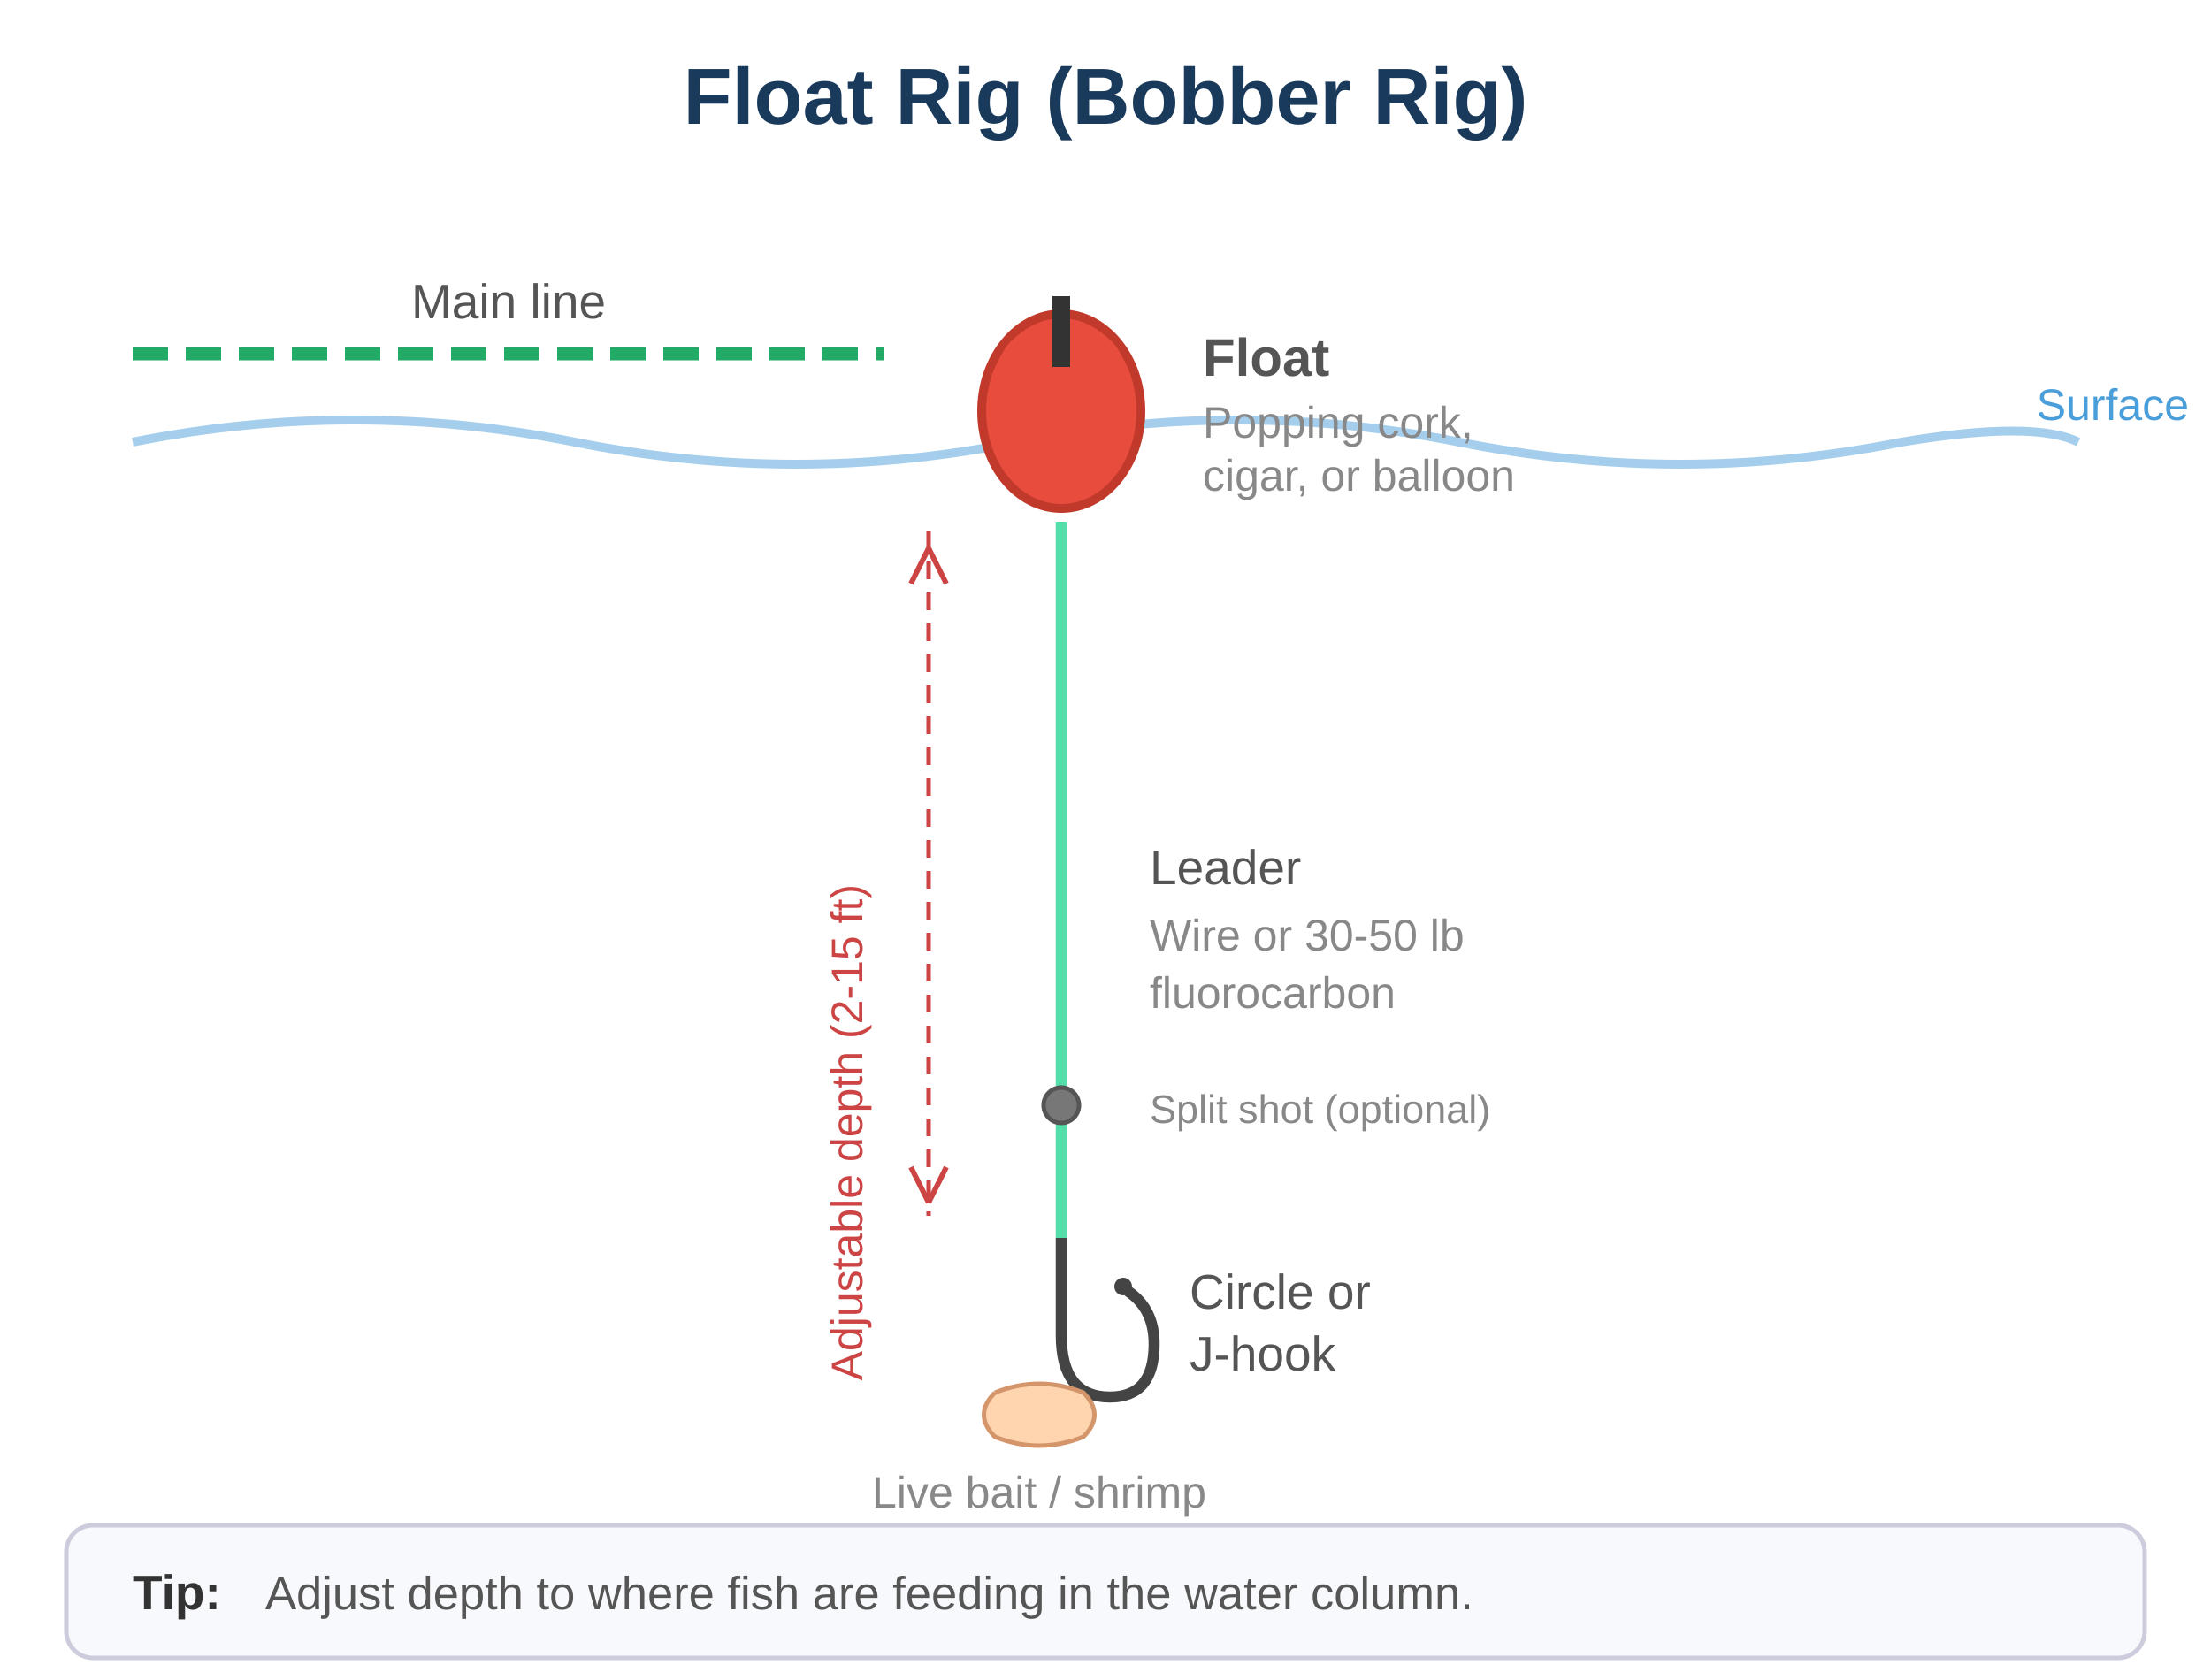
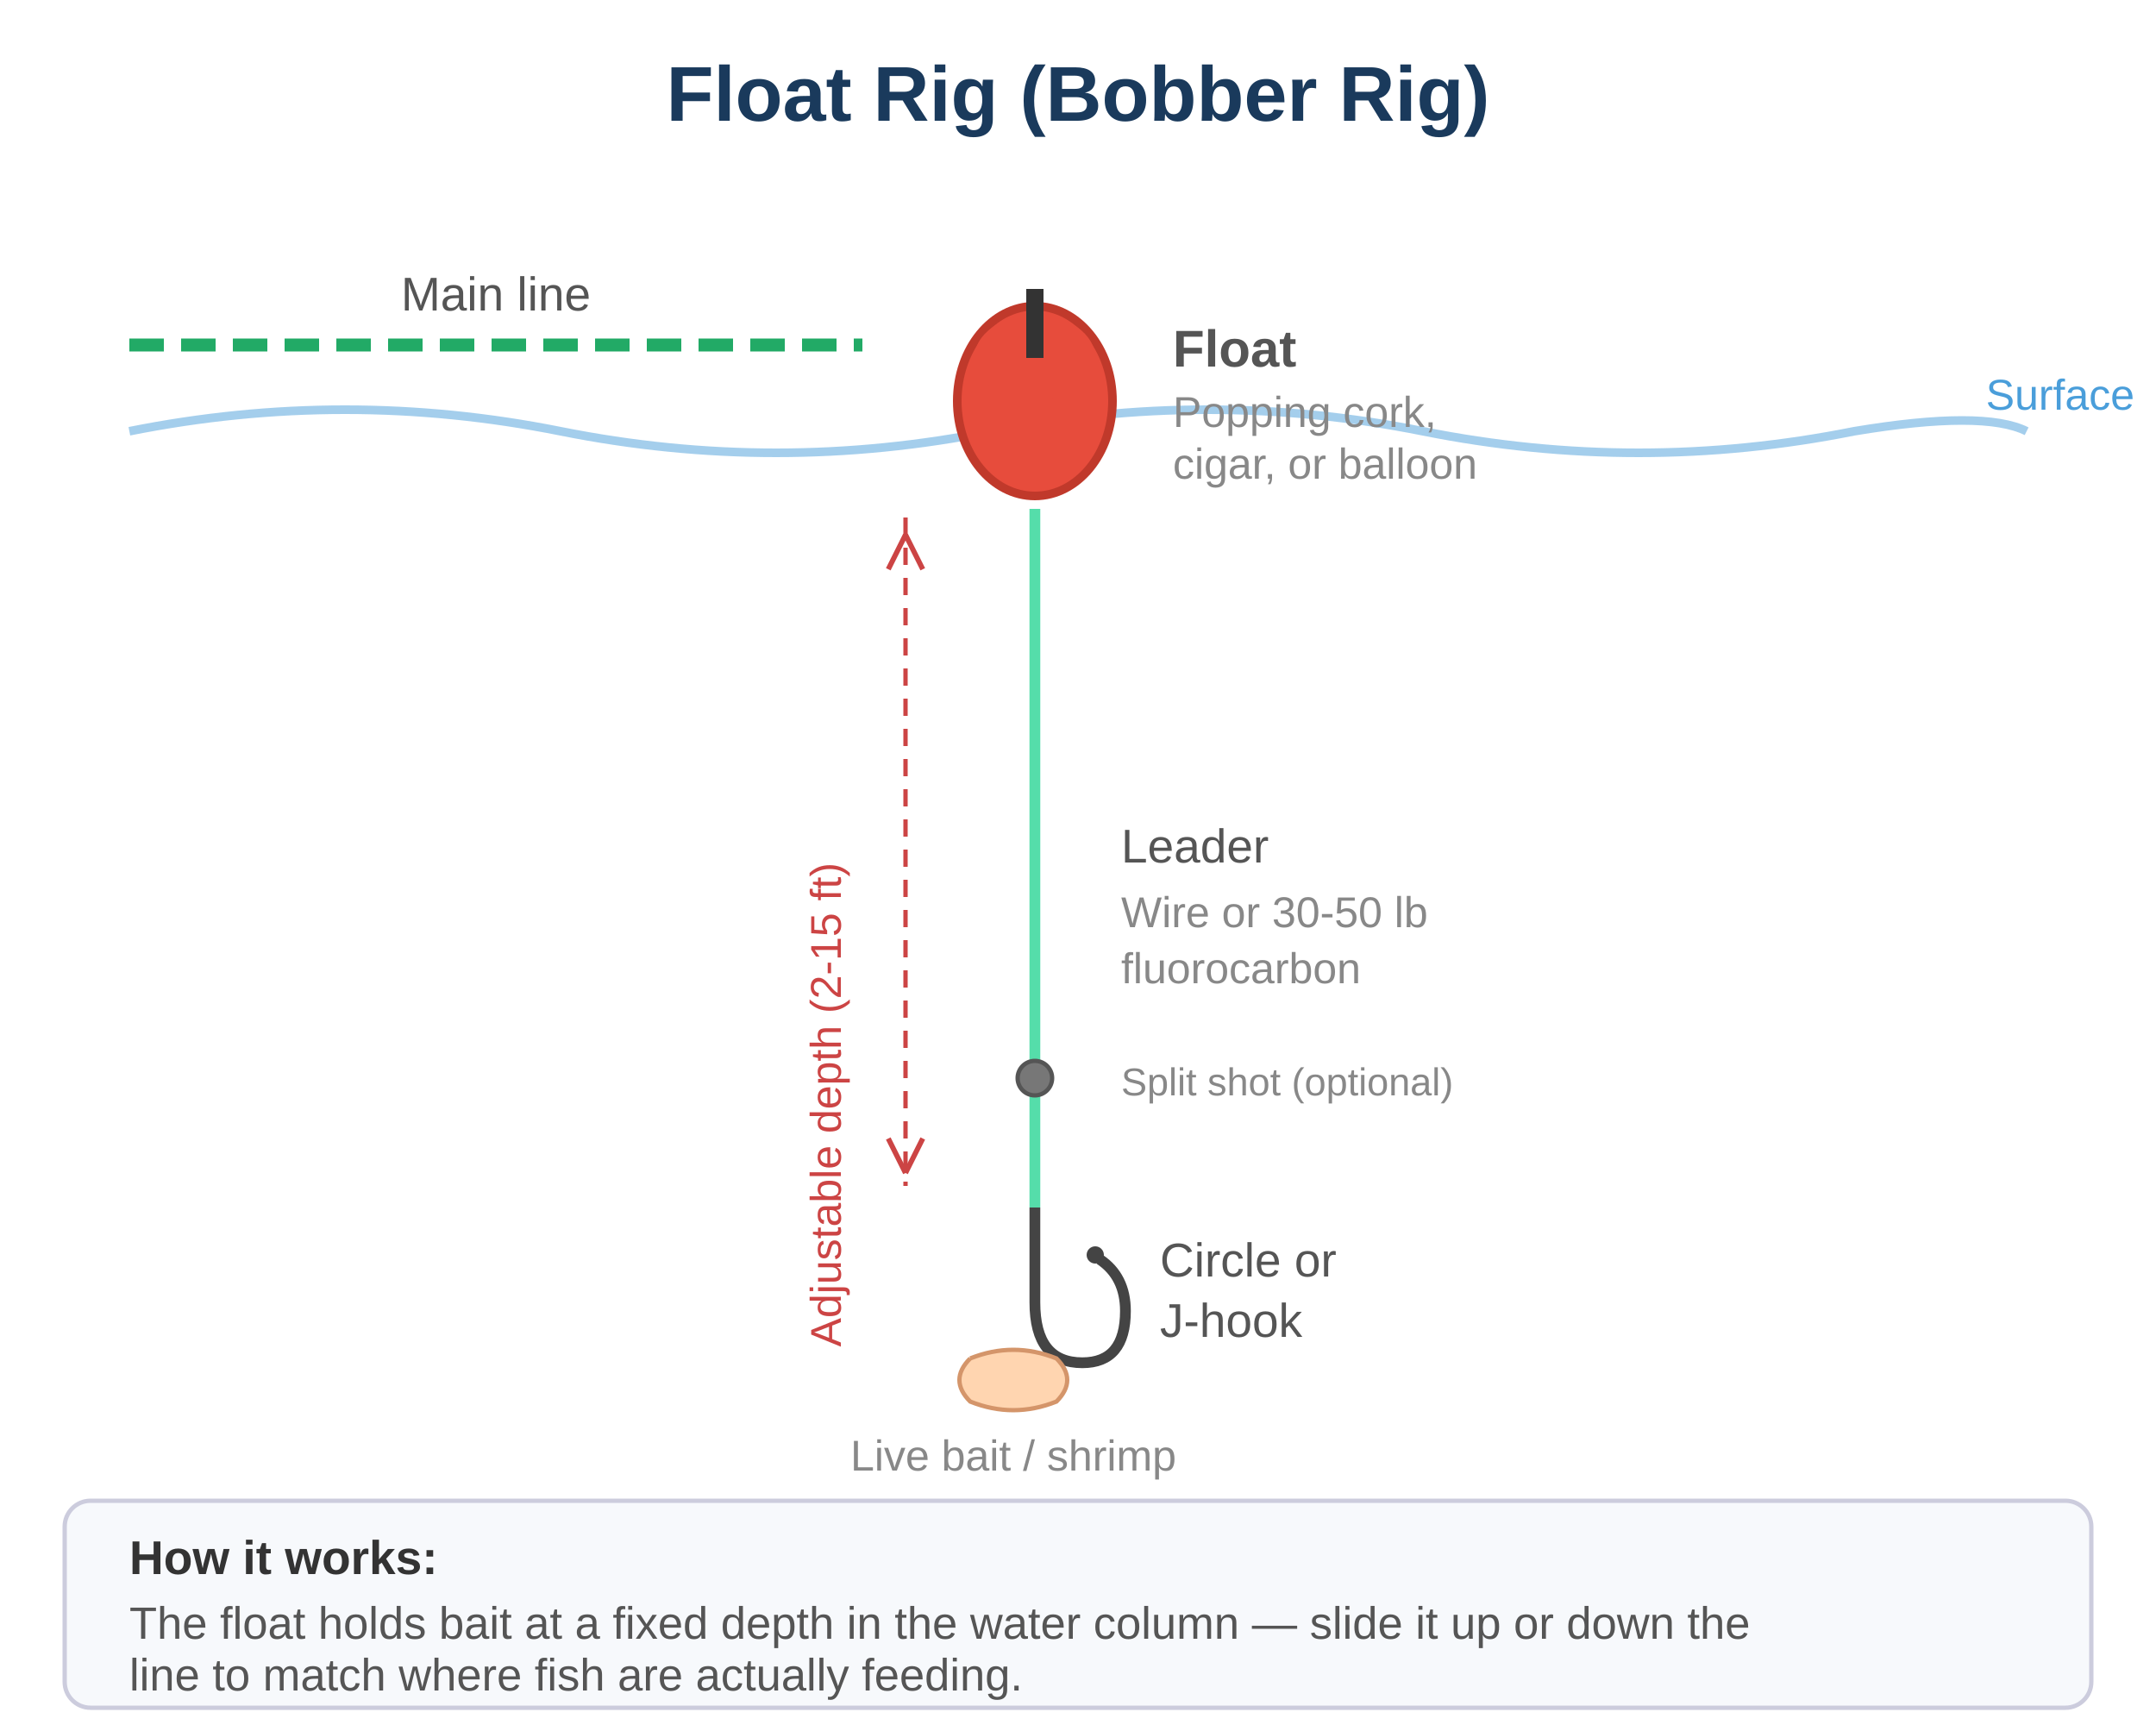
- <svg xmlns="http://www.w3.org/2000/svg" viewBox="0 0 500 380" font-family="Arial, sans-serif">
+ <svg xmlns="http://www.w3.org/2000/svg" viewBox="0 0 500 400" font-family="Arial, sans-serif">
  <text x="250" y="28" text-anchor="middle" font-size="18" font-weight="bold" fill="#1a3a5c">Float Rig (Bobber Rig)</text>
  <path d="M30 100 Q80 90 130 100 Q180 110 230 100 Q280 90 330 100 Q380 110 430 100 Q460 95 470 100" fill="none" stroke="#4a9eda" stroke-width="2" opacity="0.5" />
  <text x="495" y="95" text-anchor="end" font-size="10" fill="#4a9eda">Surface</text>
  <line x1="30" y1="80" x2="200" y2="80" stroke="#2a6" stroke-width="3" stroke-dasharray="8,4" />
  <text x="115" y="72" text-anchor="middle" font-size="11" fill="#555">Main line</text>
  <g transform="translate(220, 75)">
    <ellipse cx="20" cy="18" rx="18" ry="22" fill="#e74c3c" stroke="#c0392b" stroke-width="2" />
    <ellipse cx="20" cy="8" rx="14" ry="10" fill="#e74c3c" stroke="#c0392b" stroke-width="0" />
    <rect x="18" y="-8" width="4" height="16" fill="#333" />
    <text x="52" y="10" font-size="12" fill="#555" font-weight="bold">Float</text>
    <text x="52" y="24" font-size="10" fill="#888">Popping cork,</text>
    <text x="52" y="36" font-size="10" fill="#888">cigar, or balloon</text>
  </g>
  <line x1="240" y1="118" x2="240" y2="280" stroke="#5da" stroke-width="2.5" />
  <line x1="210" y1="120" x2="210" y2="275" stroke="#c44" stroke-width="1" stroke-dasharray="4,3" />
  <path d="M210 124 L206 132 M210 124 L214 132" fill="none" stroke="#c44" stroke-width="1.2" />
  <path d="M210 272 L206 264 M210 272 L214 264" fill="none" stroke="#c44" stroke-width="1.2" />
  <text x="195" y="200" text-anchor="end" font-size="10" fill="#c44" transform="rotate(-90, 195, 200)">Adjustable depth (2-15 ft)</text>
  <text x="260" y="200" font-size="11" fill="#555">Leader</text>
  <text x="260" y="215" font-size="10" fill="#888">Wire or 30-50 lb</text>
  <text x="260" y="228" font-size="10" fill="#888">fluorocarbon</text>
  <circle cx="240" cy="250" r="4" fill="#777" stroke="#555" stroke-width="1" />
  <text x="260" y="254" font-size="9" fill="#888">Split shot (optional)</text>
  <g transform="translate(227, 280)">
    <path d="M13 0 L13 22 Q13 36 24 36 Q34 36 34 24 Q34 16 28 12" fill="none" stroke="#444" stroke-width="2.5" />
    <circle cx="27" cy="11" r="2" fill="#444" />
    <text x="42" y="16" font-size="11" fill="#555">Circle or</text>
    <text x="42" y="30" font-size="11" fill="#555">J-hook</text>
  </g>
  <g transform="translate(215, 315)">
    <path d="M10 0 Q20 -4 30 0 Q35 5 30 10 Q20 14 10 10 Q5 5 10 0" fill="#ffd5b0" stroke="#d4956a" stroke-width="1" />
    <text x="20" y="26" text-anchor="middle" font-size="10" fill="#888">Live bait / shrimp</text>
  </g>
-   <rect x="15" y="345" width="470" height="30" rx="6" fill="#f7f9fc" stroke="#ccd" stroke-width="1" />
-   <text x="30" y="364" font-size="11" fill="#333" font-weight="bold">Tip:</text>
-   <text x="60" y="364" font-size="10.5" fill="#555">Adjust depth to where fish are feeding in the water column.</text>
+   <rect x="15" y="348" width="470" height="48" rx="6" fill="#f7f9fc" stroke="#ccd" stroke-width="1" />
+   <text x="30" y="365" font-size="11" fill="#333" font-weight="bold">How it works:</text>
+   <text x="30" y="380" font-size="10.5" fill="#555">The float holds bait at a fixed depth in the water column — slide it up or down the</text>
+   <text x="30" y="392" font-size="10.5" fill="#555">line to match where fish are actually feeding.</text>
</svg>
